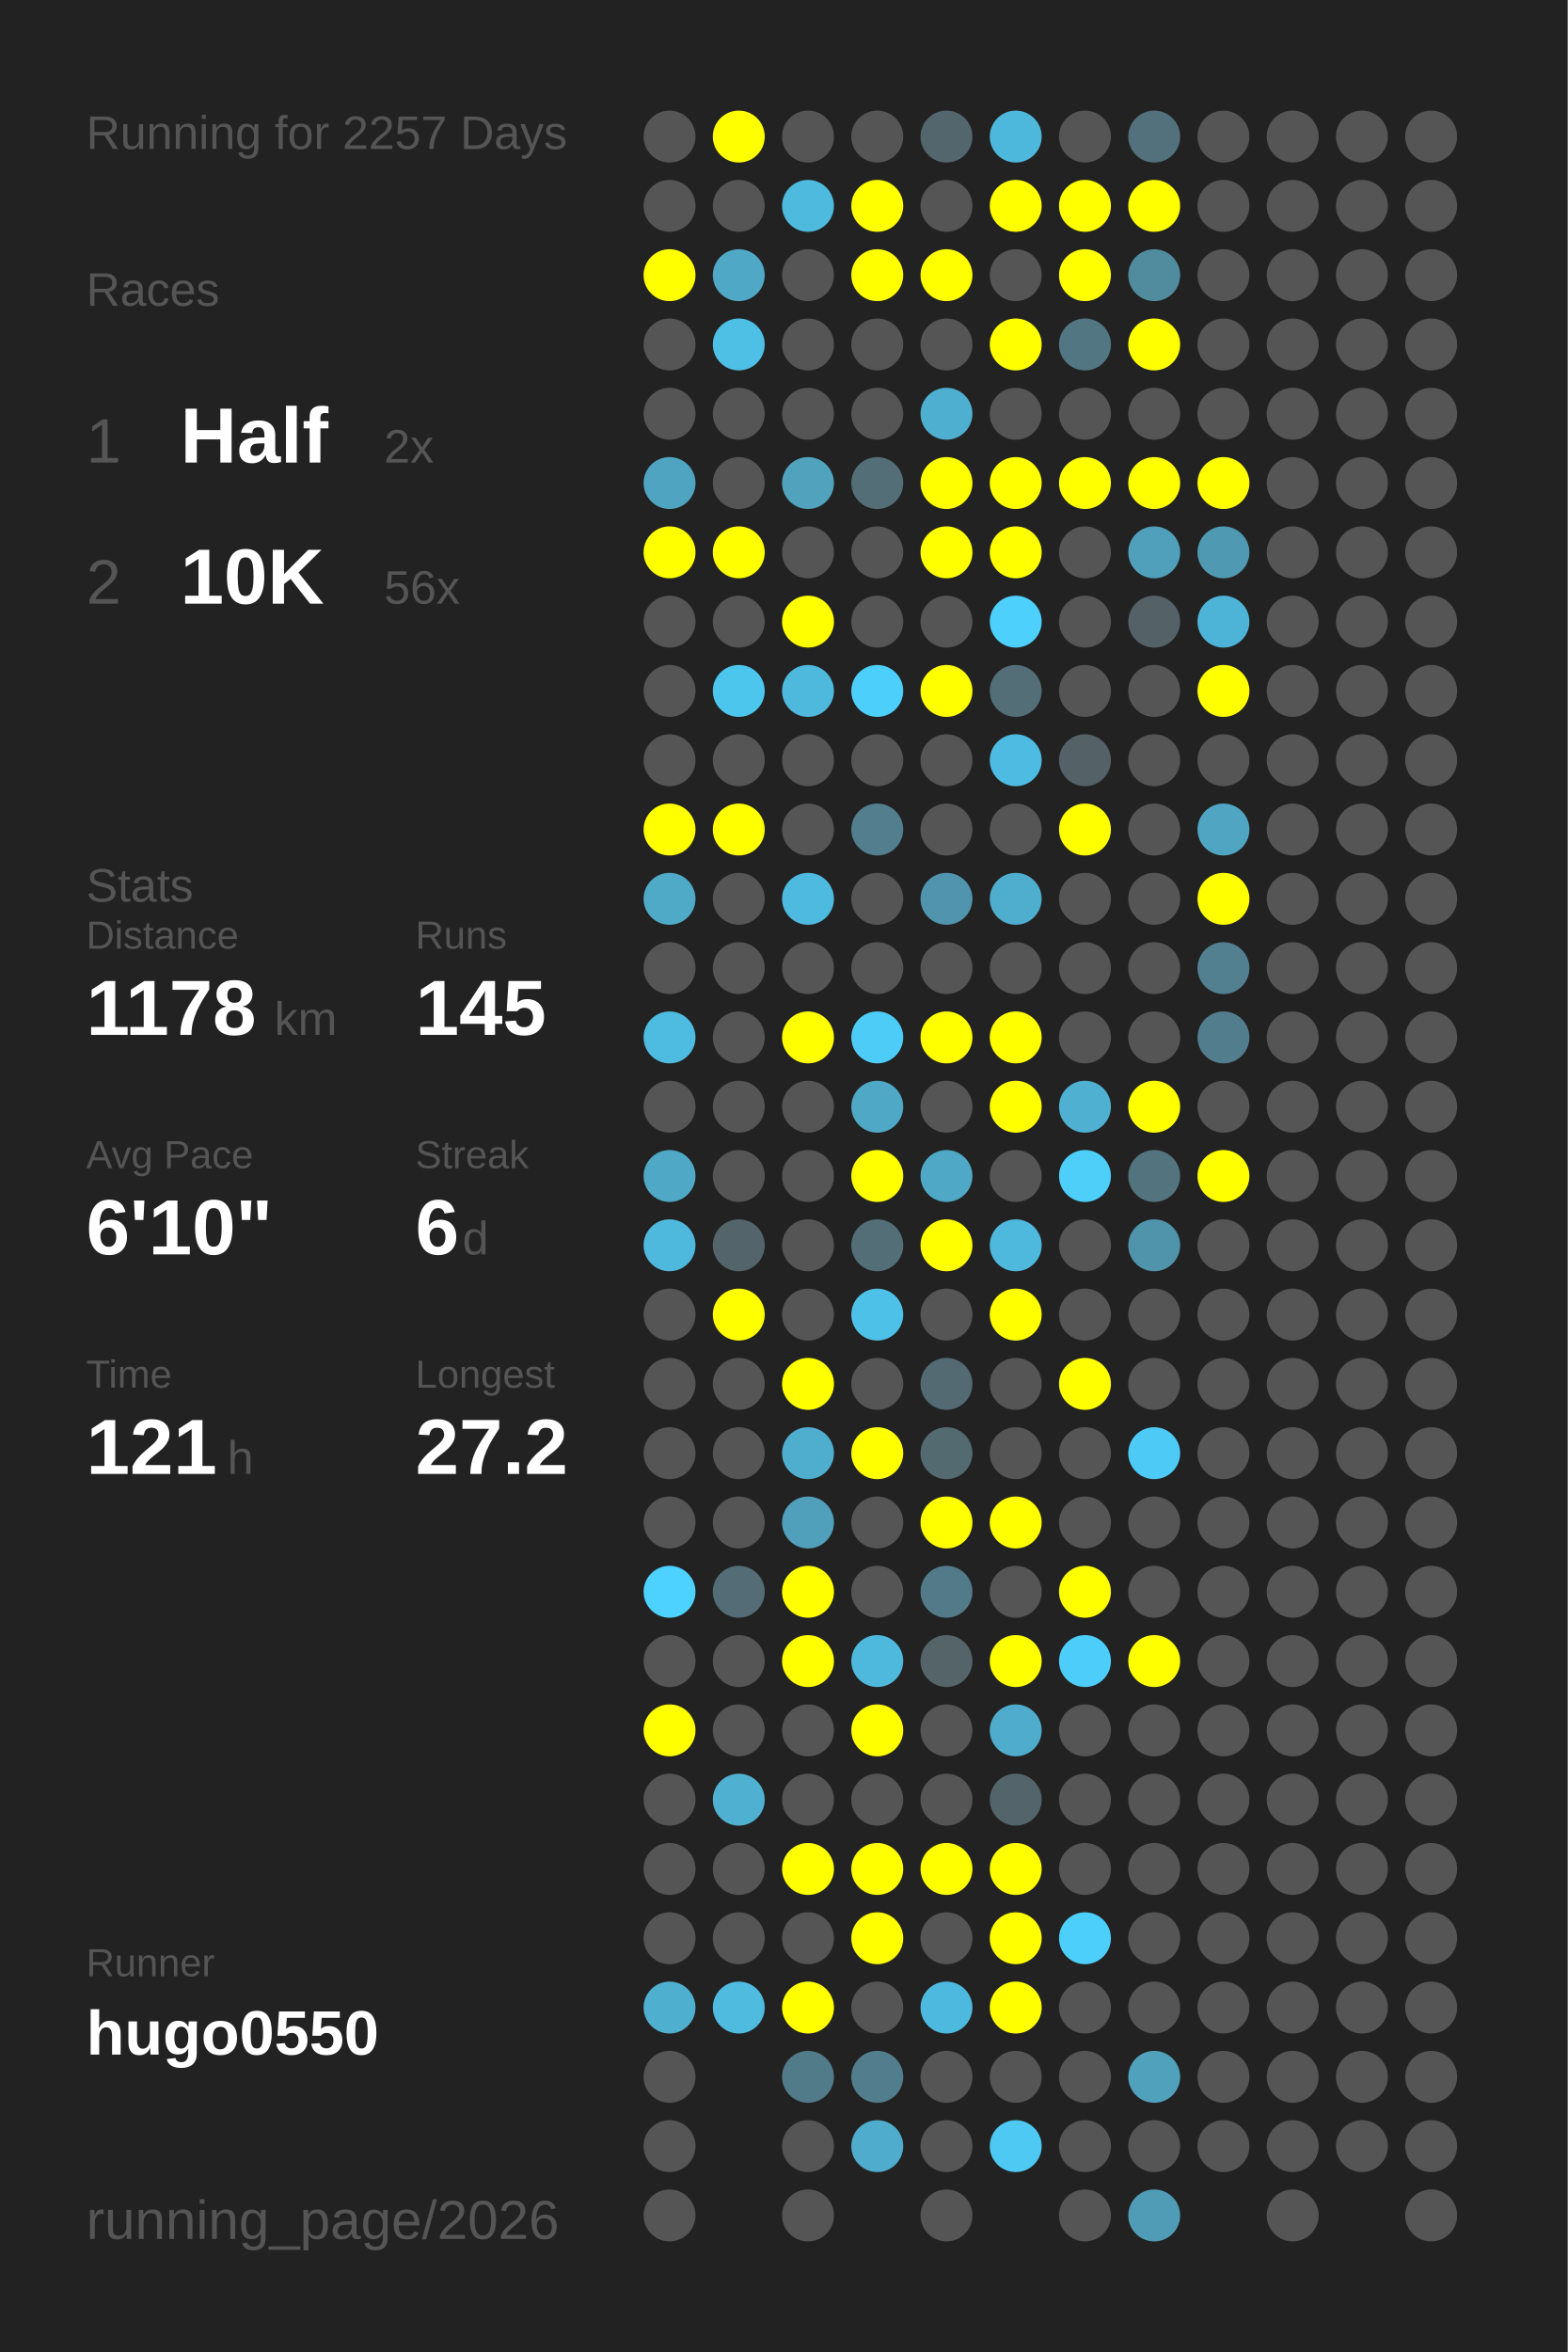
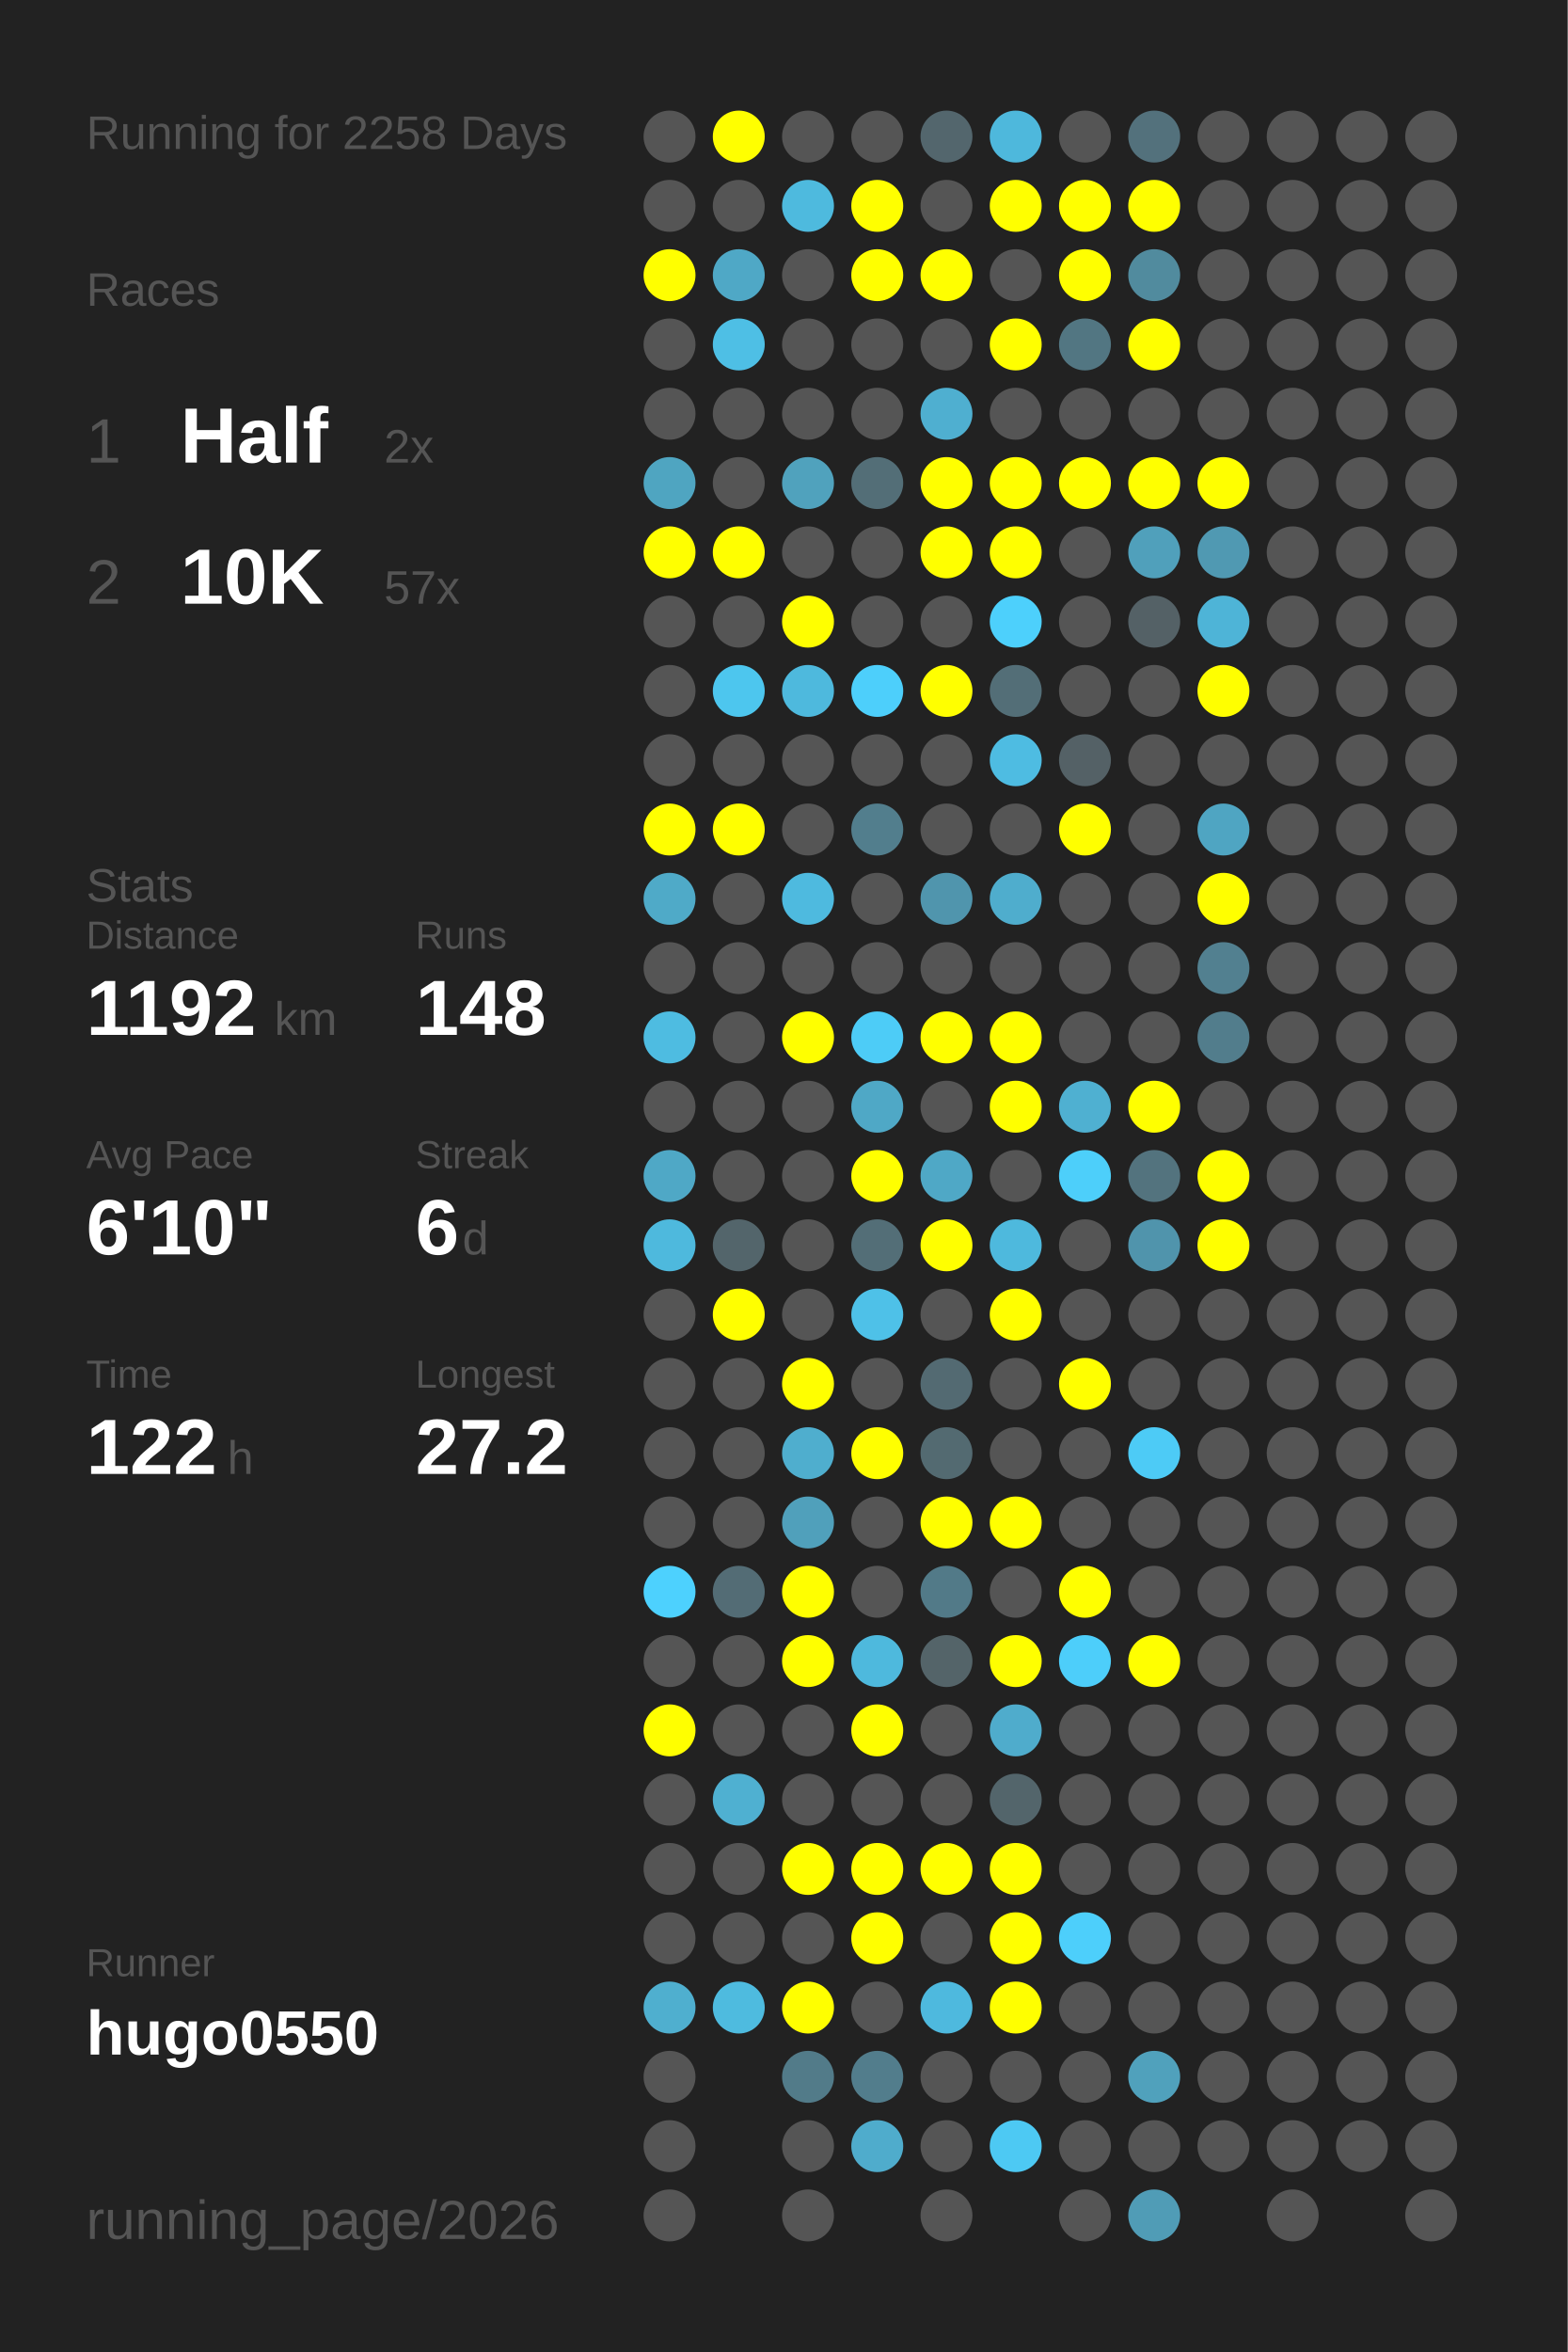
<svg xmlns="http://www.w3.org/2000/svg" baseProfile="full" height="300mm" version="1.1" viewBox="0,0,200,300" width="200mm">
  <defs />
  <rect fill="#222222" height="300" width="200" x="0" y="0" />
-   <text fill="#555555" style="font-size:6px; font-family:Arial;" x="11" y="19">Running for 2257 Days</text>
+   <text fill="#555555" style="font-size:6px; font-family:Arial;" x="11" y="19">Running for 2258 Days</text>
  <text fill="#555555" style="font-size:6px; font-family:Arial;" x="11" y="39">Races</text>
  <text fill="#555555" style="font-size:8px; font-family:Arial;" x="11" y="59">1</text>
  <text fill="#FFFFFF" style="font-size:10px; font-family:Arial; font-weight:bold;" x="23" y="59">Half</text>
  <text fill="#555555" style="font-size:6px; font-family:Arial;" x="49" y="59">2x</text>
  <text fill="#555555" style="font-size:8px; font-family:Arial;" x="11" y="77">2</text>
  <text fill="#FFFFFF" style="font-size:10px; font-family:Arial; font-weight:bold;" x="23" y="77">10K</text>
-   <text fill="#555555" style="font-size:6px; font-family:Arial;" x="49" y="77">56x</text>
+   <text fill="#555555" style="font-size:6px; font-family:Arial;" x="49" y="77">57x</text>
  <text fill="#555555" style="font-size:6px; font-family:Arial;" x="11" y="115">Stats</text>
  <text fill="#555555" style="font-size:5px; font-family:Arial;" x="11" y="121">Distance</text>
-   <text fill="#FFFFFF" style="font-size:10px; font-family:Arial; font-weight:bold;" x="11" y="132">1178</text>
+   <text fill="#FFFFFF" style="font-size:10px; font-family:Arial; font-weight:bold;" x="11" y="132">1192</text>
  <text fill="#555555" style="font-size:6px; font-family:Arial;" x="35" y="132">km</text>
  <text fill="#555555" style="font-size:5px; font-family:Arial;" x="53" y="121">Runs</text>
-   <text fill="#FFFFFF" style="font-size:10px; font-family:Arial; font-weight:bold;" x="53" y="132">145</text>
+   <text fill="#FFFFFF" style="font-size:10px; font-family:Arial; font-weight:bold;" x="53" y="132">148</text>
  <text fill="#555555" style="font-size:5px; font-family:Arial;" x="11" y="149">Avg Pace</text>
  <text fill="#FFFFFF" style="font-size:10px; font-family:Arial; font-weight:bold;" x="11" y="160">6'10"</text>
  <text fill="#555555" style="font-size:5px; font-family:Arial;" x="53" y="149">Streak</text>
  <text fill="#FFFFFF" style="font-size:10px; font-family:Arial; font-weight:bold;" x="53" y="160">6</text>
  <text fill="#555555" style="font-size:6px; font-family:Arial;" x="59" y="160">d</text>
  <text fill="#555555" style="font-size:5px; font-family:Arial;" x="11" y="177">Time</text>
-   <text fill="#FFFFFF" style="font-size:10px; font-family:Arial; font-weight:bold;" x="11" y="188">121</text>
+   <text fill="#FFFFFF" style="font-size:10px; font-family:Arial; font-weight:bold;" x="11" y="188">122</text>
  <text fill="#555555" style="font-size:6px; font-family:Arial;" x="29" y="188">h</text>
  <text fill="#555555" style="font-size:5px; font-family:Arial;" x="53" y="177">Longest</text>
  <text fill="#FFFFFF" style="font-size:10px; font-family:Arial; font-weight:bold;" x="53" y="188">27.2</text>
  <text fill="#555555" style="font-size:5px; font-family:Arial;" x="11" y="252.065">Runner</text>
  <text fill="#FFFFFF" style="font-size:8px; font-family:Arial; font-weight:bold;" x="11" y="262.065">hugo0550</text>
  <text fill="#555555" style="font-size:7px; font-family:Arial;" x="11" y="285.581">running_page/2026</text>
  <circle cx="85.417" cy="17.419" fill="#555555" r="3.312" />
  <circle cx="85.417" cy="26.258" fill="#555555" r="3.312" />
  <circle cx="85.417" cy="35.097" fill="#FFFF00" r="3.312" />
  <circle cx="85.417" cy="43.935" fill="#555555" r="3.312" />
  <circle cx="85.417" cy="52.774" fill="#555555" r="3.312" />
  <circle cx="85.417" cy="61.613" fill="#4fa5c1" r="3.312" />
  <circle cx="85.417" cy="70.452" fill="#FFFF00" r="3.312" />
  <circle cx="85.417" cy="79.29" fill="#555555" r="3.312" />
  <circle cx="85.417" cy="88.129" fill="#555555" r="3.312" />
  <circle cx="85.417" cy="96.968" fill="#555555" r="3.312" />
  <circle cx="85.417" cy="105.806" fill="#FFFF00" r="3.312" />
  <circle cx="85.417" cy="114.645" fill="#4faac8" r="3.312" />
  <circle cx="85.417" cy="123.484" fill="#555555" r="3.312" />
  <circle cx="85.417" cy="132.323" fill="#4ebce1" r="3.312" />
  <circle cx="85.417" cy="141.161" fill="#555555" r="3.312" />
  <circle cx="85.417" cy="150" fill="#4fa8c6" r="3.312" />
  <circle cx="85.417" cy="158.839" fill="#4eb9dd" r="3.312" />
  <circle cx="85.417" cy="167.677" fill="#555555" r="3.312" />
  <circle cx="85.417" cy="176.516" fill="#555555" r="3.312" />
  <circle cx="85.417" cy="185.355" fill="#555555" r="3.312" />
  <circle cx="85.417" cy="194.194" fill="#555555" r="3.312" />
  <circle cx="85.417" cy="203.032" fill="#4dd1fe" r="3.312" />
  <circle cx="85.417" cy="211.871" fill="#555555" r="3.312" />
  <circle cx="85.417" cy="220.71" fill="#FFFF00" r="3.312" />
  <circle cx="85.417" cy="229.548" fill="#555555" r="3.312" />
  <circle cx="85.417" cy="238.387" fill="#555555" r="3.312" />
  <circle cx="85.417" cy="247.226" fill="#555555" r="3.312" />
  <circle cx="85.417" cy="256.065" fill="#4fafcf" r="3.312" />
  <circle cx="85.417" cy="264.903" fill="#555555" r="3.312" />
  <circle cx="85.417" cy="273.742" fill="#555555" r="3.312" />
  <circle cx="85.417" cy="282.581" fill="#555555" r="3.312" />
  <circle cx="94.25" cy="17.419" fill="#FFFF00" r="3.312" />
  <circle cx="94.25" cy="26.258" fill="#555555" r="3.312" />
  <circle cx="94.25" cy="35.097" fill="#4fa8c6" r="3.312" />
  <circle cx="94.25" cy="43.935" fill="#4ebfe5" r="3.312" />
  <circle cx="94.25" cy="52.774" fill="#555555" r="3.312" />
  <circle cx="94.25" cy="61.613" fill="#555555" r="3.312" />
  <circle cx="94.25" cy="70.452" fill="#FFFF00" r="3.312" />
  <circle cx="94.25" cy="79.29" fill="#555555" r="3.312" />
  <circle cx="94.25" cy="88.129" fill="#4dc6ee" r="3.312" />
  <circle cx="94.25" cy="96.968" fill="#555555" r="3.312" />
  <circle cx="94.25" cy="105.806" fill="#FFFF00" r="3.312" />
  <circle cx="94.25" cy="114.645" fill="#555555" r="3.312" />
  <circle cx="94.25" cy="123.484" fill="#555555" r="3.312" />
  <circle cx="94.25" cy="132.323" fill="#555555" r="3.312" />
  <circle cx="94.25" cy="141.161" fill="#555555" r="3.312" />
  <circle cx="94.25" cy="150" fill="#555555" r="3.312" />
  <circle cx="94.25" cy="158.839" fill="#53656b" r="3.312" />
  <circle cx="94.25" cy="167.677" fill="#FFFF00" r="3.312" />
  <circle cx="94.25" cy="176.516" fill="#555555" r="3.312" />
  <circle cx="94.25" cy="185.355" fill="#555555" r="3.312" />
  <circle cx="94.25" cy="194.194" fill="#555555" r="3.312" />
  <circle cx="94.25" cy="203.032" fill="#536c75" r="3.312" />
  <circle cx="94.25" cy="211.871" fill="#555555" r="3.312" />
  <circle cx="94.25" cy="220.71" fill="#555555" r="3.312" />
  <circle cx="94.25" cy="229.548" fill="#4fb0d1" r="3.312" />
  <circle cx="94.25" cy="238.387" fill="#555555" r="3.312" />
  <circle cx="94.25" cy="247.226" fill="#555555" r="3.312" />
  <circle cx="94.25" cy="256.065" fill="#4ebbdf" r="3.312" />
  <circle cx="103.083" cy="17.419" fill="#555555" r="3.312" />
  <circle cx="103.083" cy="26.258" fill="#4ebade" r="3.312" />
  <circle cx="103.083" cy="35.097" fill="#555555" r="3.312" />
  <circle cx="103.083" cy="43.935" fill="#555555" r="3.312" />
  <circle cx="103.083" cy="52.774" fill="#555555" r="3.312" />
  <circle cx="103.083" cy="61.613" fill="#50a2bd" r="3.312" />
  <circle cx="103.083" cy="70.452" fill="#555555" r="3.312" />
  <circle cx="103.083" cy="79.29" fill="#FFFF00" r="3.312" />
  <circle cx="103.083" cy="88.129" fill="#4eb9dd" r="3.312" />
  <circle cx="103.083" cy="96.968" fill="#555555" r="3.312" />
  <circle cx="103.083" cy="105.806" fill="#555555" r="3.312" />
  <circle cx="103.083" cy="114.645" fill="#4ebadf" r="3.312" />
  <circle cx="103.083" cy="123.484" fill="#555555" r="3.312" />
  <circle cx="103.083" cy="132.323" fill="#FFFF00" r="3.312" />
  <circle cx="103.083" cy="141.161" fill="#555555" r="3.312" />
  <circle cx="103.083" cy="150" fill="#555555" r="3.312" />
  <circle cx="103.083" cy="158.839" fill="#555555" r="3.312" />
  <circle cx="103.083" cy="167.677" fill="#555555" r="3.312" />
  <circle cx="103.083" cy="176.516" fill="#FFFF00" r="3.312" />
  <circle cx="103.083" cy="185.355" fill="#4faece" r="3.312" />
  <circle cx="103.083" cy="194.194" fill="#50a0bb" r="3.312" />
  <circle cx="103.083" cy="203.032" fill="#FFFF00" r="3.312" />
  <circle cx="103.083" cy="211.871" fill="#FFFF00" r="3.312" />
  <circle cx="103.083" cy="220.71" fill="#555555" r="3.312" />
  <circle cx="103.083" cy="229.548" fill="#555555" r="3.312" />
  <circle cx="103.083" cy="238.387" fill="#FFFF00" r="3.312" />
  <circle cx="103.083" cy="247.226" fill="#555555" r="3.312" />
  <circle cx="103.083" cy="256.065" fill="#FFFF00" r="3.312" />
  <circle cx="103.083" cy="264.903" fill="#527b89" r="3.312" />
  <circle cx="103.083" cy="273.742" fill="#555555" r="3.312" />
  <circle cx="103.083" cy="282.581" fill="#555555" r="3.312" />
  <circle cx="111.917" cy="17.419" fill="#555555" r="3.312" />
  <circle cx="111.917" cy="26.258" fill="#FFFF00" r="3.312" />
  <circle cx="111.917" cy="35.097" fill="#FFFF00" r="3.312" />
  <circle cx="111.917" cy="43.935" fill="#555555" r="3.312" />
  <circle cx="111.917" cy="52.774" fill="#555555" r="3.312" />
  <circle cx="111.917" cy="61.613" fill="#536e77" r="3.312" />
  <circle cx="111.917" cy="70.452" fill="#555555" r="3.312" />
  <circle cx="111.917" cy="79.29" fill="#555555" r="3.312" />
  <circle cx="111.917" cy="88.129" fill="#4dcffb" r="3.312" />
  <circle cx="111.917" cy="96.968" fill="#555555" r="3.312" />
  <circle cx="111.917" cy="105.806" fill="#527e8d" r="3.312" />
  <circle cx="111.917" cy="114.645" fill="#555555" r="3.312" />
  <circle cx="111.917" cy="123.484" fill="#555555" r="3.312" />
  <circle cx="111.917" cy="132.323" fill="#4dccf7" r="3.312" />
  <circle cx="111.917" cy="141.161" fill="#4fa8c6" r="3.312" />
  <circle cx="111.917" cy="150" fill="#FFFF00" r="3.312" />
  <circle cx="111.917" cy="158.839" fill="#536e77" r="3.312" />
  <circle cx="111.917" cy="167.677" fill="#4ec1e8" r="3.312" />
  <circle cx="111.917" cy="176.516" fill="#555555" r="3.312" />
  <circle cx="111.917" cy="185.355" fill="#FFFF00" r="3.312" />
  <circle cx="111.917" cy="194.194" fill="#555555" r="3.312" />
  <circle cx="111.917" cy="203.032" fill="#555555" r="3.312" />
  <circle cx="111.917" cy="211.871" fill="#4eb9dd" r="3.312" />
  <circle cx="111.917" cy="220.71" fill="#FFFF00" r="3.312" />
  <circle cx="111.917" cy="229.548" fill="#555555" r="3.312" />
  <circle cx="111.917" cy="238.387" fill="#FFFF00" r="3.312" />
  <circle cx="111.917" cy="247.226" fill="#FFFF00" r="3.312" />
  <circle cx="111.917" cy="256.065" fill="#555555" r="3.312" />
  <circle cx="111.917" cy="264.903" fill="#527d8c" r="3.312" />
  <circle cx="111.917" cy="273.742" fill="#4faccc" r="3.312" />
  <circle cx="120.75" cy="17.419" fill="#53666d" r="3.312" />
  <circle cx="120.75" cy="26.258" fill="#555555" r="3.312" />
  <circle cx="120.75" cy="35.097" fill="#FFFF00" r="3.312" />
  <circle cx="120.75" cy="43.935" fill="#555555" r="3.312" />
  <circle cx="120.75" cy="52.774" fill="#4fafd0" r="3.312" />
  <circle cx="120.75" cy="61.613" fill="#FFFF00" r="3.312" />
  <circle cx="120.75" cy="70.452" fill="#FFFF00" r="3.312" />
  <circle cx="120.75" cy="79.29" fill="#555555" r="3.312" />
  <circle cx="120.75" cy="88.129" fill="#FFFF00" r="3.312" />
  <circle cx="120.75" cy="96.968" fill="#555555" r="3.312" />
  <circle cx="120.75" cy="105.806" fill="#555555" r="3.312" />
  <circle cx="120.75" cy="114.645" fill="#5095ad" r="3.312" />
  <circle cx="120.75" cy="123.484" fill="#555555" r="3.312" />
  <circle cx="120.75" cy="132.323" fill="#FFFF00" r="3.312" />
  <circle cx="120.75" cy="141.161" fill="#555555" r="3.312" />
  <circle cx="120.75" cy="150" fill="#4fa8c6" r="3.312" />
  <circle cx="120.75" cy="158.839" fill="#FFFF00" r="3.312" />
  <circle cx="120.75" cy="167.677" fill="#555555" r="3.312" />
  <circle cx="120.75" cy="176.516" fill="#536a72" r="3.312" />
  <circle cx="120.75" cy="185.355" fill="#536a71" r="3.312" />
  <circle cx="120.75" cy="194.194" fill="#FFFF00" r="3.312" />
  <circle cx="120.75" cy="203.032" fill="#527a88" r="3.312" />
  <circle cx="120.75" cy="211.871" fill="#546469" r="3.312" />
  <circle cx="120.75" cy="220.71" fill="#555555" r="3.312" />
  <circle cx="120.75" cy="229.548" fill="#555555" r="3.312" />
  <circle cx="120.75" cy="238.387" fill="#FFFF00" r="3.312" />
  <circle cx="120.75" cy="247.226" fill="#555555" r="3.312" />
  <circle cx="120.75" cy="256.065" fill="#4eb9de" r="3.312" />
  <circle cx="120.75" cy="264.903" fill="#555555" r="3.312" />
  <circle cx="120.75" cy="273.742" fill="#555555" r="3.312" />
  <circle cx="120.75" cy="282.581" fill="#555555" r="3.312" />
  <circle cx="129.583" cy="17.419" fill="#4eb8dc" r="3.312" />
  <circle cx="129.583" cy="26.258" fill="#FFFF00" r="3.312" />
  <circle cx="129.583" cy="35.097" fill="#555555" r="3.312" />
  <circle cx="129.583" cy="43.935" fill="#FFFF00" r="3.312" />
  <circle cx="129.583" cy="52.774" fill="#555555" r="3.312" />
  <circle cx="129.583" cy="61.613" fill="#FFFF00" r="3.312" />
  <circle cx="129.583" cy="70.452" fill="#FFFF00" r="3.312" />
  <circle cx="129.583" cy="79.29" fill="#4dd0fc" r="3.312" />
  <circle cx="129.583" cy="88.129" fill="#536e77" r="3.312" />
  <circle cx="129.583" cy="96.968" fill="#4ebce2" r="3.312" />
  <circle cx="129.583" cy="105.806" fill="#555555" r="3.312" />
  <circle cx="129.583" cy="114.645" fill="#4fadcd" r="3.312" />
  <circle cx="129.583" cy="123.484" fill="#555555" r="3.312" />
  <circle cx="129.583" cy="132.323" fill="#FFFF00" r="3.312" />
  <circle cx="129.583" cy="141.161" fill="#FFFF00" r="3.312" />
  <circle cx="129.583" cy="150" fill="#555555" r="3.312" />
  <circle cx="129.583" cy="158.839" fill="#4eb9dd" r="3.312" />
  <circle cx="129.583" cy="167.677" fill="#FFFF00" r="3.312" />
  <circle cx="129.583" cy="176.516" fill="#555555" r="3.312" />
  <circle cx="129.583" cy="185.355" fill="#555555" r="3.312" />
  <circle cx="129.583" cy="194.194" fill="#FFFF00" r="3.312" />
  <circle cx="129.583" cy="203.032" fill="#555555" r="3.312" />
  <circle cx="129.583" cy="211.871" fill="#FFFF00" r="3.312" />
  <circle cx="129.583" cy="220.71" fill="#4faccc" r="3.312" />
  <circle cx="129.583" cy="229.548" fill="#53656b" r="3.312" />
  <circle cx="129.583" cy="238.387" fill="#FFFF00" r="3.312" />
  <circle cx="129.583" cy="247.226" fill="#FFFF00" r="3.312" />
  <circle cx="129.583" cy="256.065" fill="#FFFF00" r="3.312" />
  <circle cx="129.583" cy="264.903" fill="#555555" r="3.312" />
  <circle cx="129.583" cy="273.742" fill="#4dc9f3" r="3.312" />
  <circle cx="138.417" cy="17.419" fill="#555555" r="3.312" />
  <circle cx="138.417" cy="26.258" fill="#FFFF00" r="3.312" />
  <circle cx="138.417" cy="35.097" fill="#FFFF00" r="3.312" />
  <circle cx="138.417" cy="43.935" fill="#527682" r="3.312" />
  <circle cx="138.417" cy="52.774" fill="#555555" r="3.312" />
  <circle cx="138.417" cy="61.613" fill="#FFFF00" r="3.312" />
  <circle cx="138.417" cy="70.452" fill="#555555" r="3.312" />
  <circle cx="138.417" cy="79.29" fill="#555555" r="3.312" />
  <circle cx="138.417" cy="88.129" fill="#555555" r="3.312" />
  <circle cx="138.417" cy="96.968" fill="#546166" r="3.312" />
  <circle cx="138.417" cy="105.806" fill="#FFFF00" r="3.312" />
  <circle cx="138.417" cy="114.645" fill="#555555" r="3.312" />
  <circle cx="138.417" cy="123.484" fill="#555555" r="3.312" />
  <circle cx="138.417" cy="132.323" fill="#555555" r="3.312" />
  <circle cx="138.417" cy="141.161" fill="#4fb0d1" r="3.312" />
  <circle cx="138.417" cy="150" fill="#4dcffa" r="3.312" />
  <circle cx="138.417" cy="158.839" fill="#555555" r="3.312" />
  <circle cx="138.417" cy="167.677" fill="#555555" r="3.312" />
  <circle cx="138.417" cy="176.516" fill="#FFFF00" r="3.312" />
  <circle cx="138.417" cy="185.355" fill="#555555" r="3.312" />
  <circle cx="138.417" cy="194.194" fill="#555555" r="3.312" />
  <circle cx="138.417" cy="203.032" fill="#FFFF00" r="3.312" />
  <circle cx="138.417" cy="211.871" fill="#4dcefa" r="3.312" />
  <circle cx="138.417" cy="220.71" fill="#555555" r="3.312" />
  <circle cx="138.417" cy="229.548" fill="#555555" r="3.312" />
  <circle cx="138.417" cy="238.387" fill="#555555" r="3.312" />
  <circle cx="138.417" cy="247.226" fill="#4dcffb" r="3.312" />
  <circle cx="138.417" cy="256.065" fill="#555555" r="3.312" />
  <circle cx="138.417" cy="264.903" fill="#555555" r="3.312" />
  <circle cx="138.417" cy="273.742" fill="#555555" r="3.312" />
  <circle cx="138.417" cy="282.581" fill="#555555" r="3.312" />
  <circle cx="147.25" cy="17.419" fill="#53717c" r="3.312" />
  <circle cx="147.25" cy="26.258" fill="#FFFF00" r="3.312" />
  <circle cx="147.25" cy="35.097" fill="#518b9e" r="3.312" />
  <circle cx="147.25" cy="43.935" fill="#FFFF00" r="3.312" />
  <circle cx="147.25" cy="52.774" fill="#555555" r="3.312" />
  <circle cx="147.25" cy="61.613" fill="#FFFF00" r="3.312" />
  <circle cx="147.25" cy="70.452" fill="#50a0bb" r="3.312" />
  <circle cx="147.25" cy="79.29" fill="#546166" r="3.312" />
  <circle cx="147.25" cy="88.129" fill="#555555" r="3.312" />
  <circle cx="147.25" cy="96.968" fill="#555555" r="3.312" />
  <circle cx="147.25" cy="105.806" fill="#555555" r="3.312" />
  <circle cx="147.25" cy="114.645" fill="#555555" r="3.312" />
  <circle cx="147.25" cy="123.484" fill="#555555" r="3.312" />
  <circle cx="147.25" cy="132.323" fill="#555555" r="3.312" />
  <circle cx="147.25" cy="141.161" fill="#FFFF00" r="3.312" />
  <circle cx="147.25" cy="150" fill="#53737e" r="3.312" />
  <circle cx="147.25" cy="158.839" fill="#5094ac" r="3.312" />
  <circle cx="147.25" cy="167.677" fill="#555555" r="3.312" />
  <circle cx="147.25" cy="176.516" fill="#555555" r="3.312" />
  <circle cx="147.25" cy="185.355" fill="#4dcbf6" r="3.312" />
  <circle cx="147.25" cy="194.194" fill="#555555" r="3.312" />
  <circle cx="147.25" cy="203.032" fill="#555555" r="3.312" />
  <circle cx="147.25" cy="211.871" fill="#FFFF00" r="3.312" />
  <circle cx="147.25" cy="220.71" fill="#555555" r="3.312" />
  <circle cx="147.25" cy="229.548" fill="#555555" r="3.312" />
  <circle cx="147.25" cy="238.387" fill="#555555" r="3.312" />
  <circle cx="147.25" cy="247.226" fill="#555555" r="3.312" />
  <circle cx="147.25" cy="256.065" fill="#555555" r="3.312" />
  <circle cx="147.25" cy="264.903" fill="#50a1bc" r="3.312" />
  <circle cx="147.25" cy="273.742" fill="#555555" r="3.312" />
  <circle cx="147.25" cy="282.581" fill="#509cb6" r="3.312" />
  <circle cx="156.083" cy="17.419" fill="#555555" r="3.312" />
  <circle cx="156.083" cy="26.258" fill="#555555" r="3.312" />
  <circle cx="156.083" cy="35.097" fill="#555555" r="3.312" />
  <circle cx="156.083" cy="43.935" fill="#555555" r="3.312" />
  <circle cx="156.083" cy="52.774" fill="#555555" r="3.312" />
  <circle cx="156.083" cy="61.613" fill="#FFFF00" r="3.312" />
  <circle cx="156.083" cy="70.452" fill="#5099b2" r="3.312" />
  <circle cx="156.083" cy="79.29" fill="#4eb4d7" r="3.312" />
  <circle cx="156.083" cy="88.129" fill="#FFFF00" r="3.312" />
  <circle cx="156.083" cy="96.968" fill="#555555" r="3.312" />
  <circle cx="156.083" cy="105.806" fill="#4fa5c2" r="3.312" />
  <circle cx="156.083" cy="114.645" fill="#FFFF00" r="3.312" />
  <circle cx="156.083" cy="123.484" fill="#528090" r="3.312" />
  <circle cx="156.083" cy="132.323" fill="#527d8c" r="3.312" />
  <circle cx="156.083" cy="141.161" fill="#555555" r="3.312" />
  <circle cx="156.083" cy="150" fill="#FFFF00" r="3.312" />
-   <circle cx="156.083" cy="158.839" fill="#555555" r="3.312" />
+   <circle cx="156.083" cy="158.839" fill="#FFFF00" r="3.312" />
  <circle cx="156.083" cy="167.677" fill="#555555" r="3.312" />
  <circle cx="156.083" cy="176.516" fill="#555555" r="3.312" />
  <circle cx="156.083" cy="185.355" fill="#555555" r="3.312" />
  <circle cx="156.083" cy="194.194" fill="#555555" r="3.312" />
  <circle cx="156.083" cy="203.032" fill="#555555" r="3.312" />
  <circle cx="156.083" cy="211.871" fill="#555555" r="3.312" />
  <circle cx="156.083" cy="220.71" fill="#555555" r="3.312" />
  <circle cx="156.083" cy="229.548" fill="#555555" r="3.312" />
  <circle cx="156.083" cy="238.387" fill="#555555" r="3.312" />
  <circle cx="156.083" cy="247.226" fill="#555555" r="3.312" />
  <circle cx="156.083" cy="256.065" fill="#555555" r="3.312" />
  <circle cx="156.083" cy="264.903" fill="#555555" r="3.312" />
  <circle cx="156.083" cy="273.742" fill="#555555" r="3.312" />
  <circle cx="164.917" cy="17.419" fill="#555555" r="3.312" />
  <circle cx="164.917" cy="26.258" fill="#555555" r="3.312" />
  <circle cx="164.917" cy="35.097" fill="#555555" r="3.312" />
  <circle cx="164.917" cy="43.935" fill="#555555" r="3.312" />
  <circle cx="164.917" cy="52.774" fill="#555555" r="3.312" />
  <circle cx="164.917" cy="61.613" fill="#555555" r="3.312" />
  <circle cx="164.917" cy="70.452" fill="#555555" r="3.312" />
  <circle cx="164.917" cy="79.29" fill="#555555" r="3.312" />
  <circle cx="164.917" cy="88.129" fill="#555555" r="3.312" />
  <circle cx="164.917" cy="96.968" fill="#555555" r="3.312" />
  <circle cx="164.917" cy="105.806" fill="#555555" r="3.312" />
  <circle cx="164.917" cy="114.645" fill="#555555" r="3.312" />
  <circle cx="164.917" cy="123.484" fill="#555555" r="3.312" />
  <circle cx="164.917" cy="132.323" fill="#555555" r="3.312" />
  <circle cx="164.917" cy="141.161" fill="#555555" r="3.312" />
  <circle cx="164.917" cy="150" fill="#555555" r="3.312" />
  <circle cx="164.917" cy="158.839" fill="#555555" r="3.312" />
  <circle cx="164.917" cy="167.677" fill="#555555" r="3.312" />
  <circle cx="164.917" cy="176.516" fill="#555555" r="3.312" />
  <circle cx="164.917" cy="185.355" fill="#555555" r="3.312" />
  <circle cx="164.917" cy="194.194" fill="#555555" r="3.312" />
  <circle cx="164.917" cy="203.032" fill="#555555" r="3.312" />
  <circle cx="164.917" cy="211.871" fill="#555555" r="3.312" />
  <circle cx="164.917" cy="220.71" fill="#555555" r="3.312" />
  <circle cx="164.917" cy="229.548" fill="#555555" r="3.312" />
  <circle cx="164.917" cy="238.387" fill="#555555" r="3.312" />
  <circle cx="164.917" cy="247.226" fill="#555555" r="3.312" />
  <circle cx="164.917" cy="256.065" fill="#555555" r="3.312" />
  <circle cx="164.917" cy="264.903" fill="#555555" r="3.312" />
  <circle cx="164.917" cy="273.742" fill="#555555" r="3.312" />
  <circle cx="164.917" cy="282.581" fill="#555555" r="3.312" />
  <circle cx="173.75" cy="17.419" fill="#555555" r="3.312" />
  <circle cx="173.75" cy="26.258" fill="#555555" r="3.312" />
  <circle cx="173.75" cy="35.097" fill="#555555" r="3.312" />
  <circle cx="173.75" cy="43.935" fill="#555555" r="3.312" />
  <circle cx="173.75" cy="52.774" fill="#555555" r="3.312" />
  <circle cx="173.75" cy="61.613" fill="#555555" r="3.312" />
  <circle cx="173.75" cy="70.452" fill="#555555" r="3.312" />
  <circle cx="173.75" cy="79.29" fill="#555555" r="3.312" />
  <circle cx="173.75" cy="88.129" fill="#555555" r="3.312" />
  <circle cx="173.75" cy="96.968" fill="#555555" r="3.312" />
  <circle cx="173.75" cy="105.806" fill="#555555" r="3.312" />
  <circle cx="173.75" cy="114.645" fill="#555555" r="3.312" />
  <circle cx="173.75" cy="123.484" fill="#555555" r="3.312" />
  <circle cx="173.75" cy="132.323" fill="#555555" r="3.312" />
  <circle cx="173.75" cy="141.161" fill="#555555" r="3.312" />
  <circle cx="173.75" cy="150" fill="#555555" r="3.312" />
  <circle cx="173.75" cy="158.839" fill="#555555" r="3.312" />
  <circle cx="173.75" cy="167.677" fill="#555555" r="3.312" />
  <circle cx="173.75" cy="176.516" fill="#555555" r="3.312" />
  <circle cx="173.75" cy="185.355" fill="#555555" r="3.312" />
  <circle cx="173.75" cy="194.194" fill="#555555" r="3.312" />
  <circle cx="173.75" cy="203.032" fill="#555555" r="3.312" />
  <circle cx="173.75" cy="211.871" fill="#555555" r="3.312" />
  <circle cx="173.75" cy="220.71" fill="#555555" r="3.312" />
  <circle cx="173.75" cy="229.548" fill="#555555" r="3.312" />
  <circle cx="173.75" cy="238.387" fill="#555555" r="3.312" />
  <circle cx="173.75" cy="247.226" fill="#555555" r="3.312" />
  <circle cx="173.75" cy="256.065" fill="#555555" r="3.312" />
  <circle cx="173.75" cy="264.903" fill="#555555" r="3.312" />
  <circle cx="173.75" cy="273.742" fill="#555555" r="3.312" />
  <circle cx="182.583" cy="17.419" fill="#555555" r="3.312" />
  <circle cx="182.583" cy="26.258" fill="#555555" r="3.312" />
  <circle cx="182.583" cy="35.097" fill="#555555" r="3.312" />
  <circle cx="182.583" cy="43.935" fill="#555555" r="3.312" />
  <circle cx="182.583" cy="52.774" fill="#555555" r="3.312" />
  <circle cx="182.583" cy="61.613" fill="#555555" r="3.312" />
  <circle cx="182.583" cy="70.452" fill="#555555" r="3.312" />
  <circle cx="182.583" cy="79.29" fill="#555555" r="3.312" />
  <circle cx="182.583" cy="88.129" fill="#555555" r="3.312" />
  <circle cx="182.583" cy="96.968" fill="#555555" r="3.312" />
  <circle cx="182.583" cy="105.806" fill="#555555" r="3.312" />
  <circle cx="182.583" cy="114.645" fill="#555555" r="3.312" />
  <circle cx="182.583" cy="123.484" fill="#555555" r="3.312" />
  <circle cx="182.583" cy="132.323" fill="#555555" r="3.312" />
  <circle cx="182.583" cy="141.161" fill="#555555" r="3.312" />
  <circle cx="182.583" cy="150" fill="#555555" r="3.312" />
  <circle cx="182.583" cy="158.839" fill="#555555" r="3.312" />
  <circle cx="182.583" cy="167.677" fill="#555555" r="3.312" />
  <circle cx="182.583" cy="176.516" fill="#555555" r="3.312" />
  <circle cx="182.583" cy="185.355" fill="#555555" r="3.312" />
  <circle cx="182.583" cy="194.194" fill="#555555" r="3.312" />
  <circle cx="182.583" cy="203.032" fill="#555555" r="3.312" />
  <circle cx="182.583" cy="211.871" fill="#555555" r="3.312" />
  <circle cx="182.583" cy="220.71" fill="#555555" r="3.312" />
  <circle cx="182.583" cy="229.548" fill="#555555" r="3.312" />
  <circle cx="182.583" cy="238.387" fill="#555555" r="3.312" />
  <circle cx="182.583" cy="247.226" fill="#555555" r="3.312" />
  <circle cx="182.583" cy="256.065" fill="#555555" r="3.312" />
  <circle cx="182.583" cy="264.903" fill="#555555" r="3.312" />
  <circle cx="182.583" cy="273.742" fill="#555555" r="3.312" />
  <circle cx="182.583" cy="282.581" fill="#555555" r="3.312" />
</svg>
